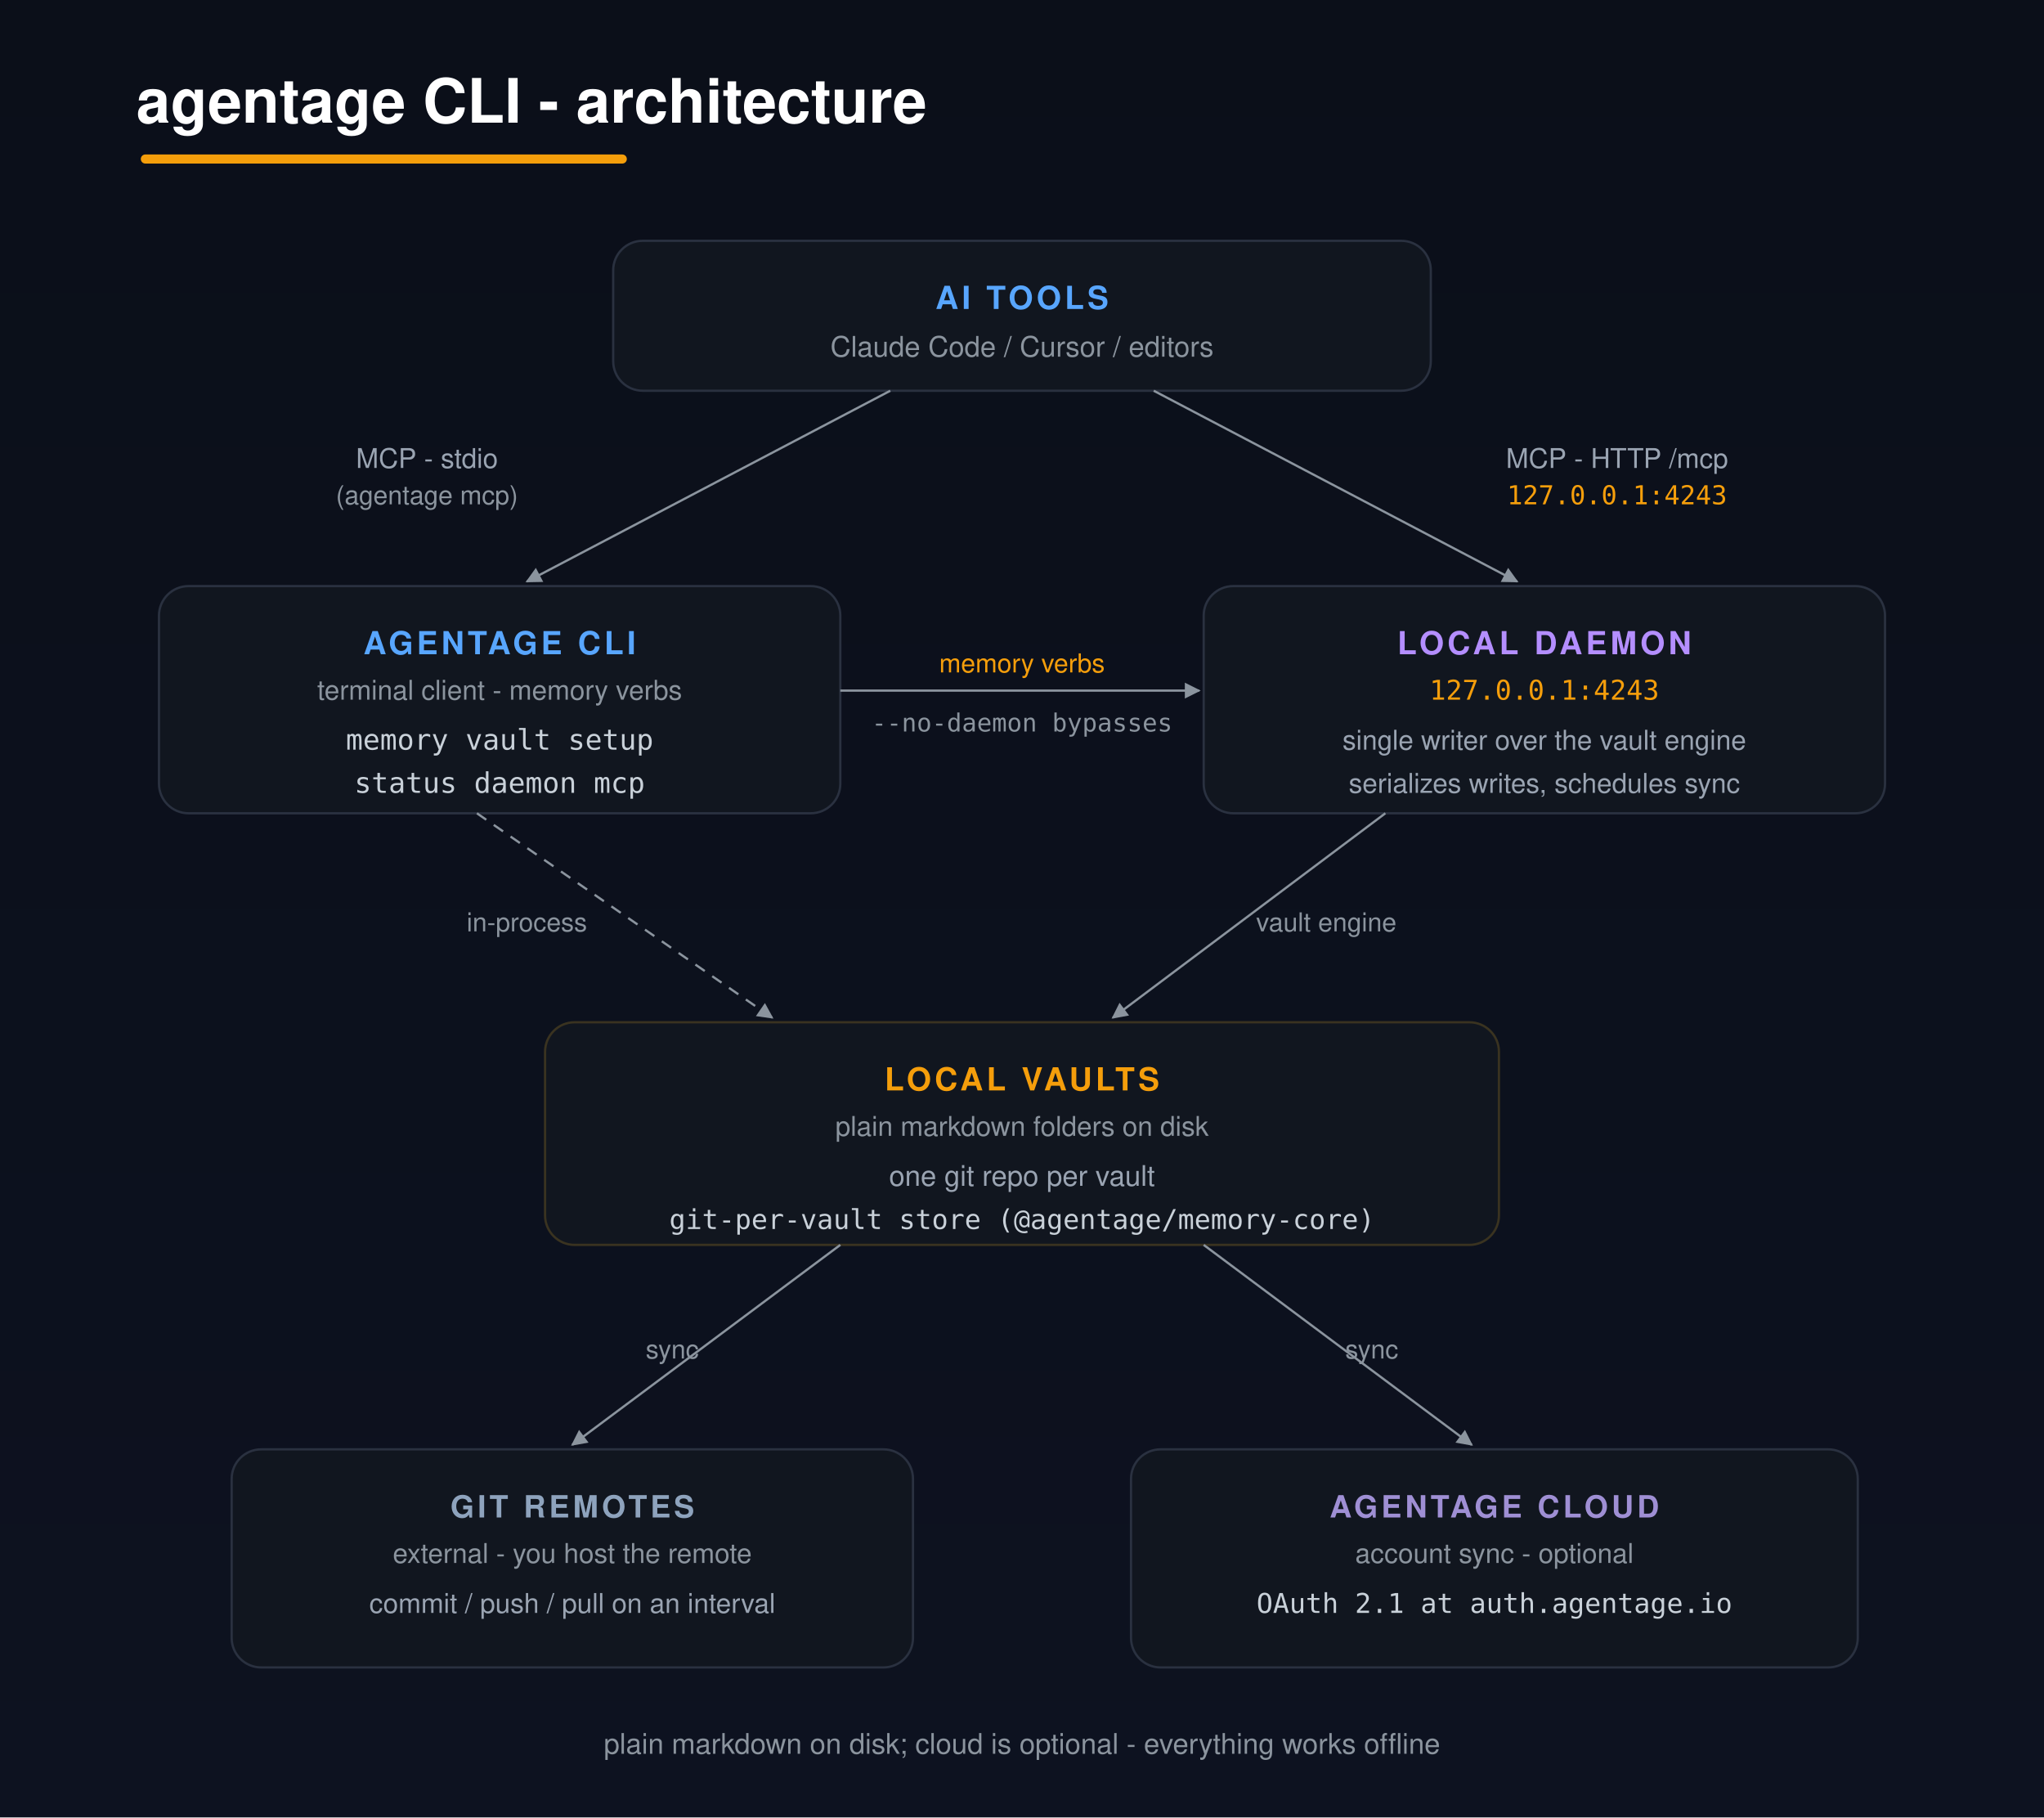
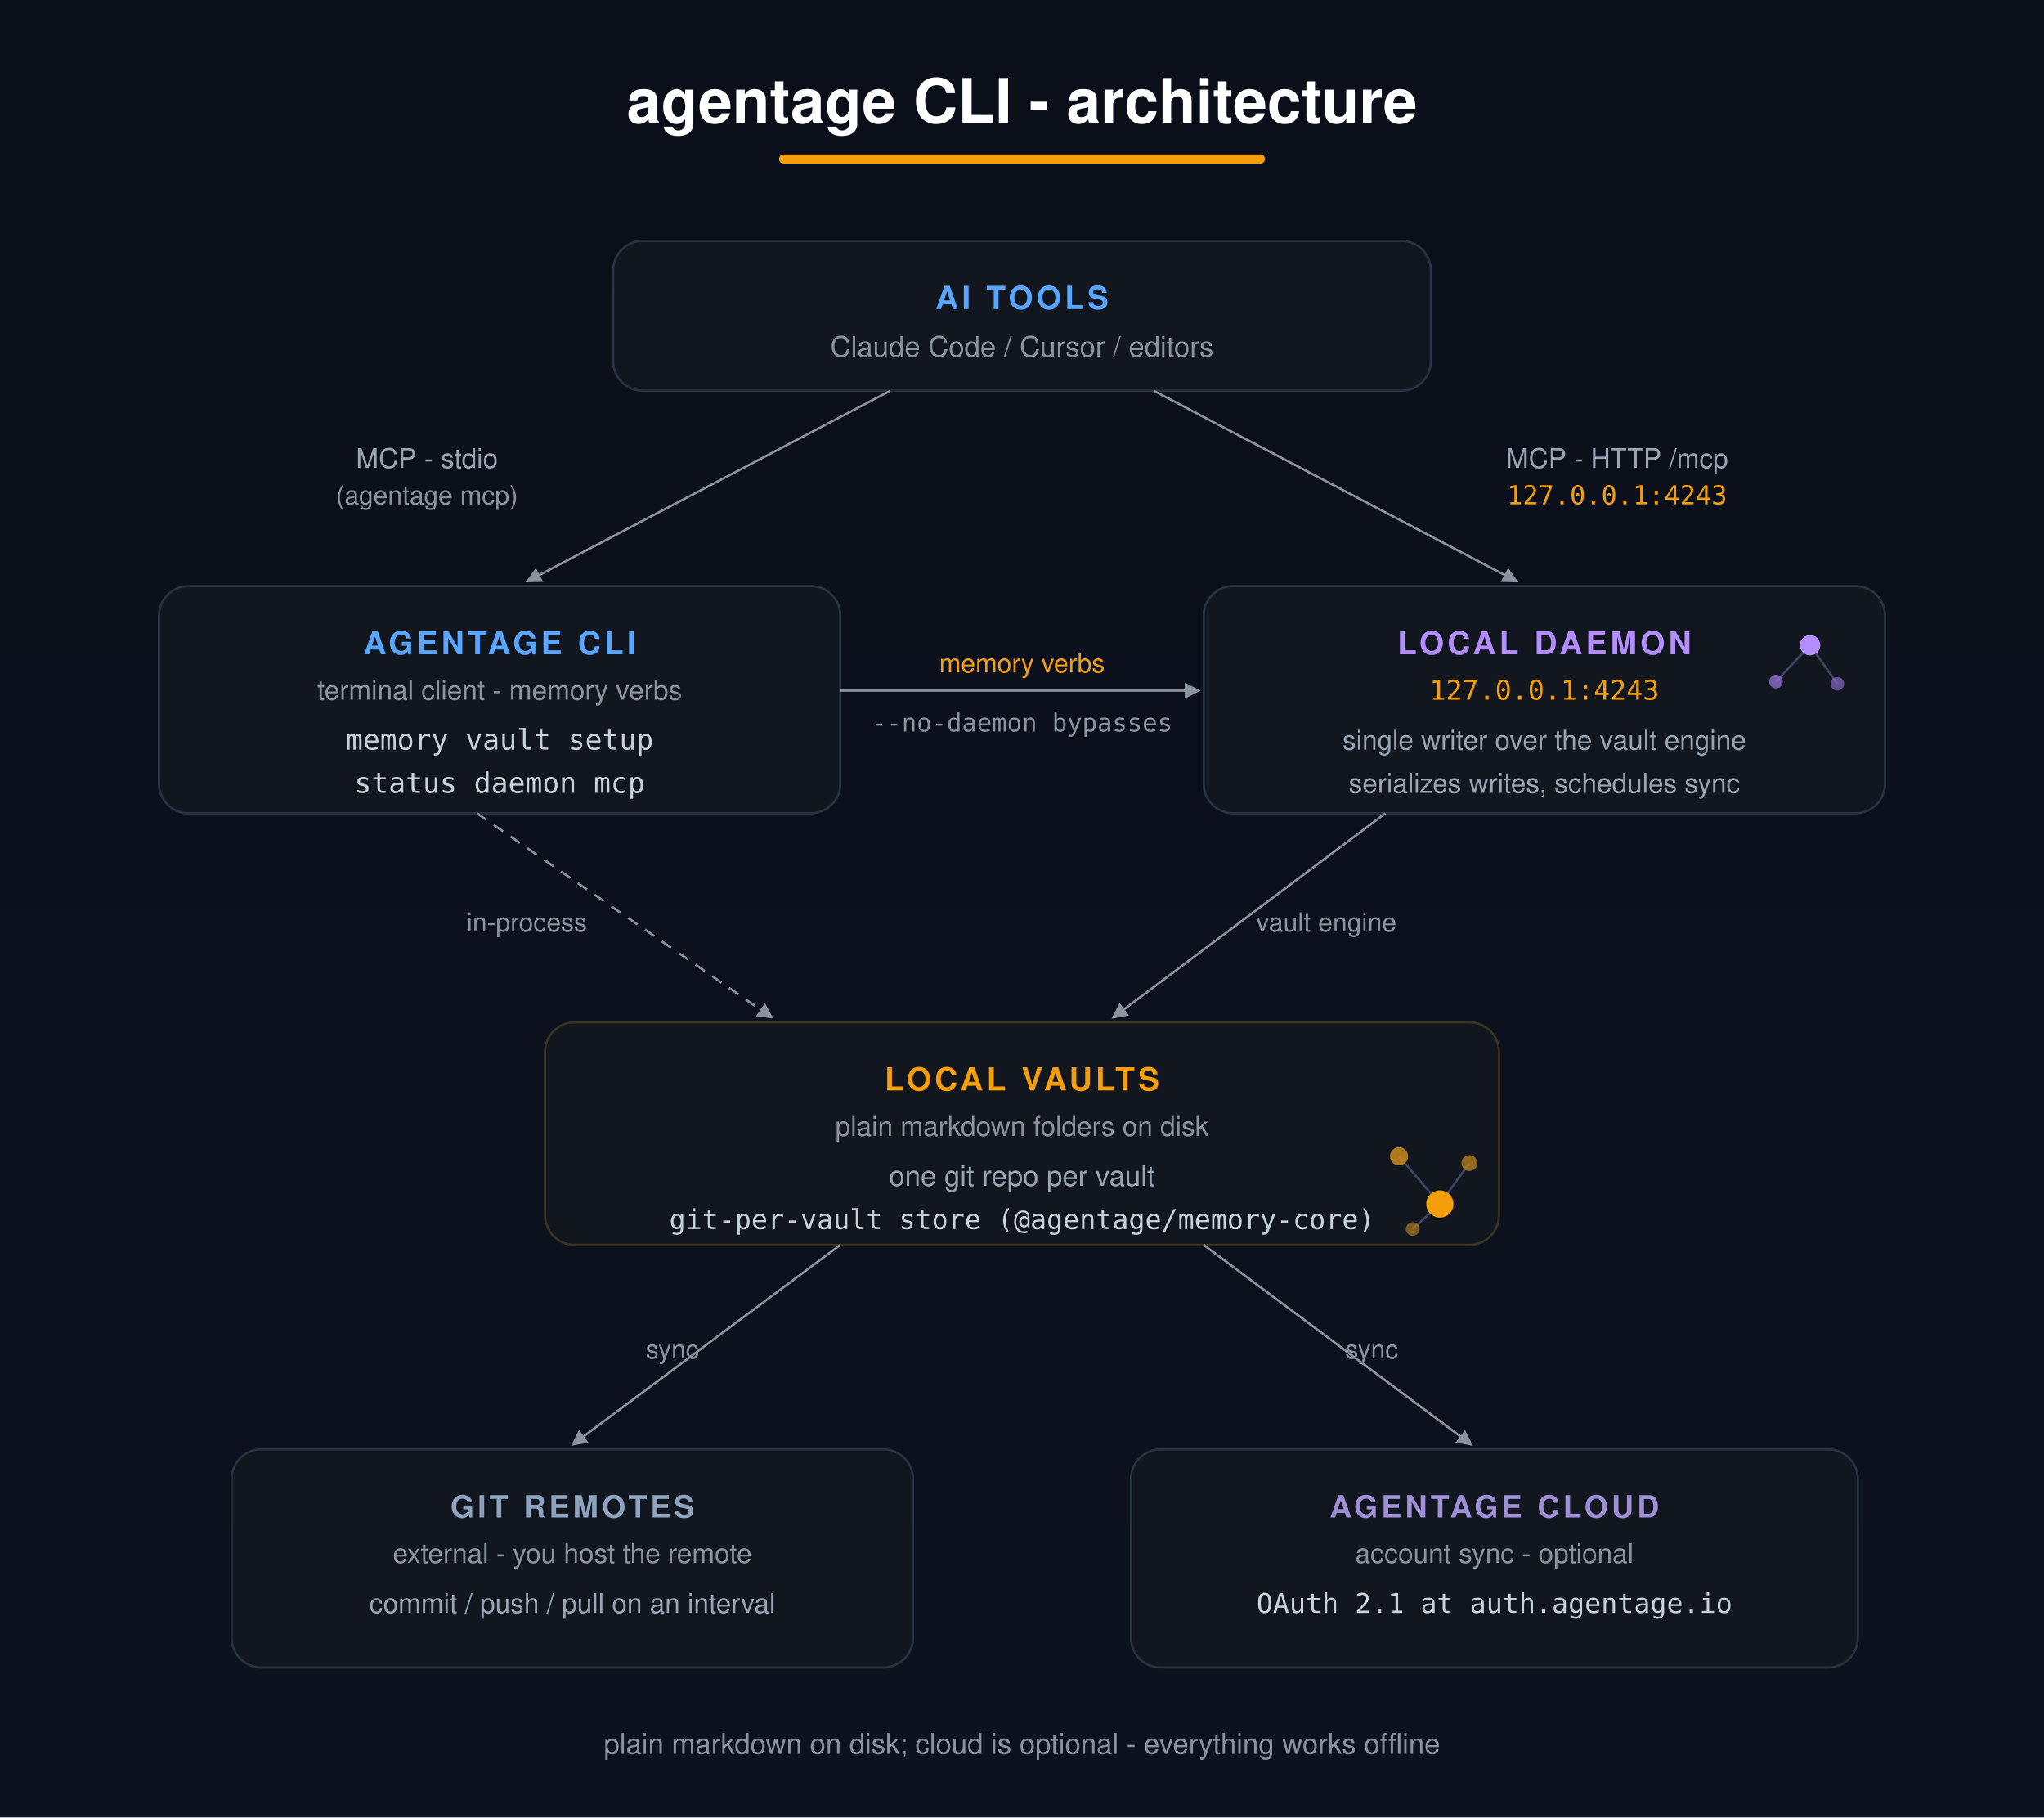
<svg xmlns="http://www.w3.org/2000/svg" viewBox="0 0 900 800" width="900" height="800" font-family="Segoe UI, Ubuntu, Helvetica, Arial, sans-serif">
  <defs>
    <linearGradient id="bg" x1="0" y1="0" x2="0" y2="1">
      <stop offset="0" stop-color="#0b0f19" />
      <stop offset="1" stop-color="#0d1220" />
    </linearGradient>
    <marker id="arrow" viewBox="0 0 10 10" refX="9" refY="5" markerWidth="7" markerHeight="7" orient="auto-start-reverse">
      <path d="M0,0 L10,5 L0,10 z" fill="#8b949e" />
    </marker>
  </defs>
  <rect x="0" y="0" width="900" height="800" fill="url(#bg)" />
-   <text x="60" y="54" font-size="27" font-weight="700" fill="#ffffff">agentage CLI - architecture</text>
-   <rect x="62" y="68" width="214" height="4" rx="2" fill="#F59E0B" />
+   <text x="450" y="54" text-anchor="middle" font-size="27" font-weight="700" fill="#ffffff">agentage CLI - architecture</text>
+   <rect x="343" y="68" width="214" height="4" rx="2" fill="#F59E0B" />
  <rect x="270" y="106" width="360" height="66" rx="13" fill="#11161f" stroke="#2a3140" stroke-width="1" />
  <text x="450" y="136" text-anchor="middle" font-size="14" font-weight="700" letter-spacing="1.5" fill="#58a6ff">AI TOOLS</text>
  <text x="450" y="157" text-anchor="middle" font-size="12.5" fill="#8b949e">Claude Code / Cursor / editors</text>
  <line x1="392" y1="172" x2="232" y2="256" stroke="#8b949e" stroke-width="1" marker-end="url(#arrow)" />
  <text x="188" y="206" text-anchor="middle" font-size="12" fill="#9aa4b2">MCP - stdio</text>
  <text x="188" y="222" text-anchor="middle" font-size="11.5" fill="#8b949e">(agentage mcp)</text>
  <line x1="508" y1="172" x2="668" y2="256" stroke="#8b949e" stroke-width="1" marker-end="url(#arrow)" />
  <text x="712" y="206" text-anchor="middle" font-size="12" fill="#9aa4b2">MCP - HTTP /mcp</text>
  <text x="712" y="222" text-anchor="middle" font-size="11.5" font-family="JetBrains Mono, Consolas, monospace" fill="#F59E0B">127.0.0.1:4243</text>
  <rect x="70" y="258" width="300" height="100" rx="13" fill="#11161f" stroke="#2a3140" stroke-width="1" />
  <text x="220" y="288" text-anchor="middle" font-size="14" font-weight="700" letter-spacing="1.5" fill="#58a6ff">AGENTAGE CLI</text>
  <text x="220" y="308" text-anchor="middle" font-size="12" fill="#8b949e">terminal client - memory verbs</text>
  <text x="220" y="330" text-anchor="middle" font-size="12.5" font-family="JetBrains Mono, Consolas, monospace" fill="#c9d1d9">memory   vault   setup</text>
  <text x="220" y="349" text-anchor="middle" font-size="12.5" font-family="JetBrains Mono, Consolas, monospace" fill="#c9d1d9">status   daemon   mcp</text>
  <rect x="530" y="258" width="300" height="100" rx="13" fill="#11161f" stroke="#2a3140" stroke-width="1" />
  <text x="680" y="288" text-anchor="middle" font-size="14" font-weight="700" letter-spacing="1.5" fill="#b48eff">LOCAL DAEMON</text>
  <text x="680" y="308" text-anchor="middle" font-size="12" font-family="JetBrains Mono, Consolas, monospace" fill="#F59E0B">127.0.0.1:4243</text>
  <text x="680" y="330" text-anchor="middle" font-size="12" fill="#9aa4b2">single writer over the vault engine</text>
  <text x="680" y="349" text-anchor="middle" font-size="12" fill="#9aa4b2">serializes writes, schedules sync</text>
+   <g>
+     <line x1="797" y1="284" x2="782" y2="300" stroke="#3d4660" stroke-width="1" />
+     <line x1="797" y1="284" x2="809" y2="301" stroke="#3d4660" stroke-width="1" />
+     <circle cx="797" cy="284" r="4.5" fill="#b48eff" />
+     <circle cx="782" cy="300" r="3" fill="#8f6fd0" opacity="0.8" />
+     <circle cx="809" cy="301" r="3" fill="#8f6fd0" opacity="0.65" />
+   </g>
  <line x1="370" y1="304" x2="528" y2="304" stroke="#8b949e" stroke-width="1" marker-end="url(#arrow)" />
  <text x="450" y="296" text-anchor="middle" font-size="11.5" fill="#F59E0B">memory verbs</text>
  <text x="450" y="322" text-anchor="middle" font-size="11" font-family="JetBrains Mono, Consolas, monospace" fill="#8b949e">--no-daemon bypasses</text>
  <line x1="610" y1="358" x2="490" y2="448" stroke="#8b949e" stroke-width="1" marker-end="url(#arrow)" />
  <text x="584" y="410" text-anchor="middle" font-size="11.5" fill="#8b949e">vault engine</text>
  <line x1="210" y1="358" x2="340" y2="448" stroke="#8b949e" stroke-width="1" stroke-dasharray="5 4" marker-end="url(#arrow)" />
  <text x="232" y="410" text-anchor="middle" font-size="11.5" fill="#8b949e">in-process</text>
  <rect x="240" y="450" width="420" height="98" rx="13" fill="#11161f" stroke="#3a3320" stroke-width="1" />
  <text x="450" y="480" text-anchor="middle" font-size="14" font-weight="700" letter-spacing="1.5" fill="#F59E0B">LOCAL VAULTS</text>
  <text x="450" y="500" text-anchor="middle" font-size="12" fill="#8b949e">plain markdown folders on disk</text>
  <text x="450" y="522" text-anchor="middle" font-size="12.5" fill="#9aa4b2">one git repo per vault</text>
  <text x="450" y="541" text-anchor="middle" font-size="12" font-family="JetBrains Mono, Consolas, monospace" fill="#c9d1d9">git-per-vault store (@agentage/memory-core)</text>
+   <g>
+     <line x1="634" y1="530" x2="616" y2="509" stroke="#3d4660" stroke-width="1" />
+     <line x1="634" y1="530" x2="647" y2="512" stroke="#3d4660" stroke-width="1" />
+     <line x1="634" y1="530" x2="622" y2="541" stroke="#3d4660" stroke-width="1" />
+     <circle cx="634" cy="530" r="6" fill="#F59E0B" />
+     <circle cx="616" cy="509" r="4" fill="#c98a1b" opacity="0.85" />
+     <circle cx="647" cy="512" r="3.5" fill="#c98a1b" opacity="0.7" />
+     <circle cx="622" cy="541" r="3" fill="#c98a1b" opacity="0.6" />
+   </g>
  <line x1="370" y1="548" x2="252" y2="636" stroke="#8b949e" stroke-width="1" marker-end="url(#arrow)" />
  <text x="296" y="598" text-anchor="middle" font-size="11.5" fill="#8b949e">sync</text>
  <line x1="530" y1="548" x2="648" y2="636" stroke="#8b949e" stroke-width="1" marker-end="url(#arrow)" />
  <text x="604" y="598" text-anchor="middle" font-size="11.5" fill="#8b949e">sync</text>
  <rect x="102" y="638" width="300" height="96" rx="13" fill="#11161f" stroke="#2a3140" stroke-width="1" />
  <text x="252" y="668" text-anchor="middle" font-size="13.5" font-weight="700" letter-spacing="1.5" fill="#8ea3bd">GIT REMOTES</text>
  <text x="252" y="688" text-anchor="middle" font-size="12" fill="#8b949e">external - you host the remote</text>
  <text x="252" y="710" text-anchor="middle" font-size="12" fill="#9aa4b2">commit / push / pull on an interval</text>
  <rect x="498" y="638" width="320" height="96" rx="13" fill="#11161f" stroke="#2a3140" stroke-width="1" />
  <text x="658" y="668" text-anchor="middle" font-size="13.5" font-weight="700" letter-spacing="1.5" fill="#9f8fd4">AGENTAGE CLOUD</text>
  <text x="658" y="688" text-anchor="middle" font-size="12" fill="#8b949e">account sync - optional</text>
  <text x="658" y="710" text-anchor="middle" font-size="12" font-family="JetBrains Mono, Consolas, monospace" fill="#c9d1d9">OAuth 2.1 at auth.agentage.io</text>
  <text x="450" y="772" text-anchor="middle" font-size="12.5" fill="#8b949e">plain markdown on disk; cloud is optional - everything works offline</text>
</svg>
